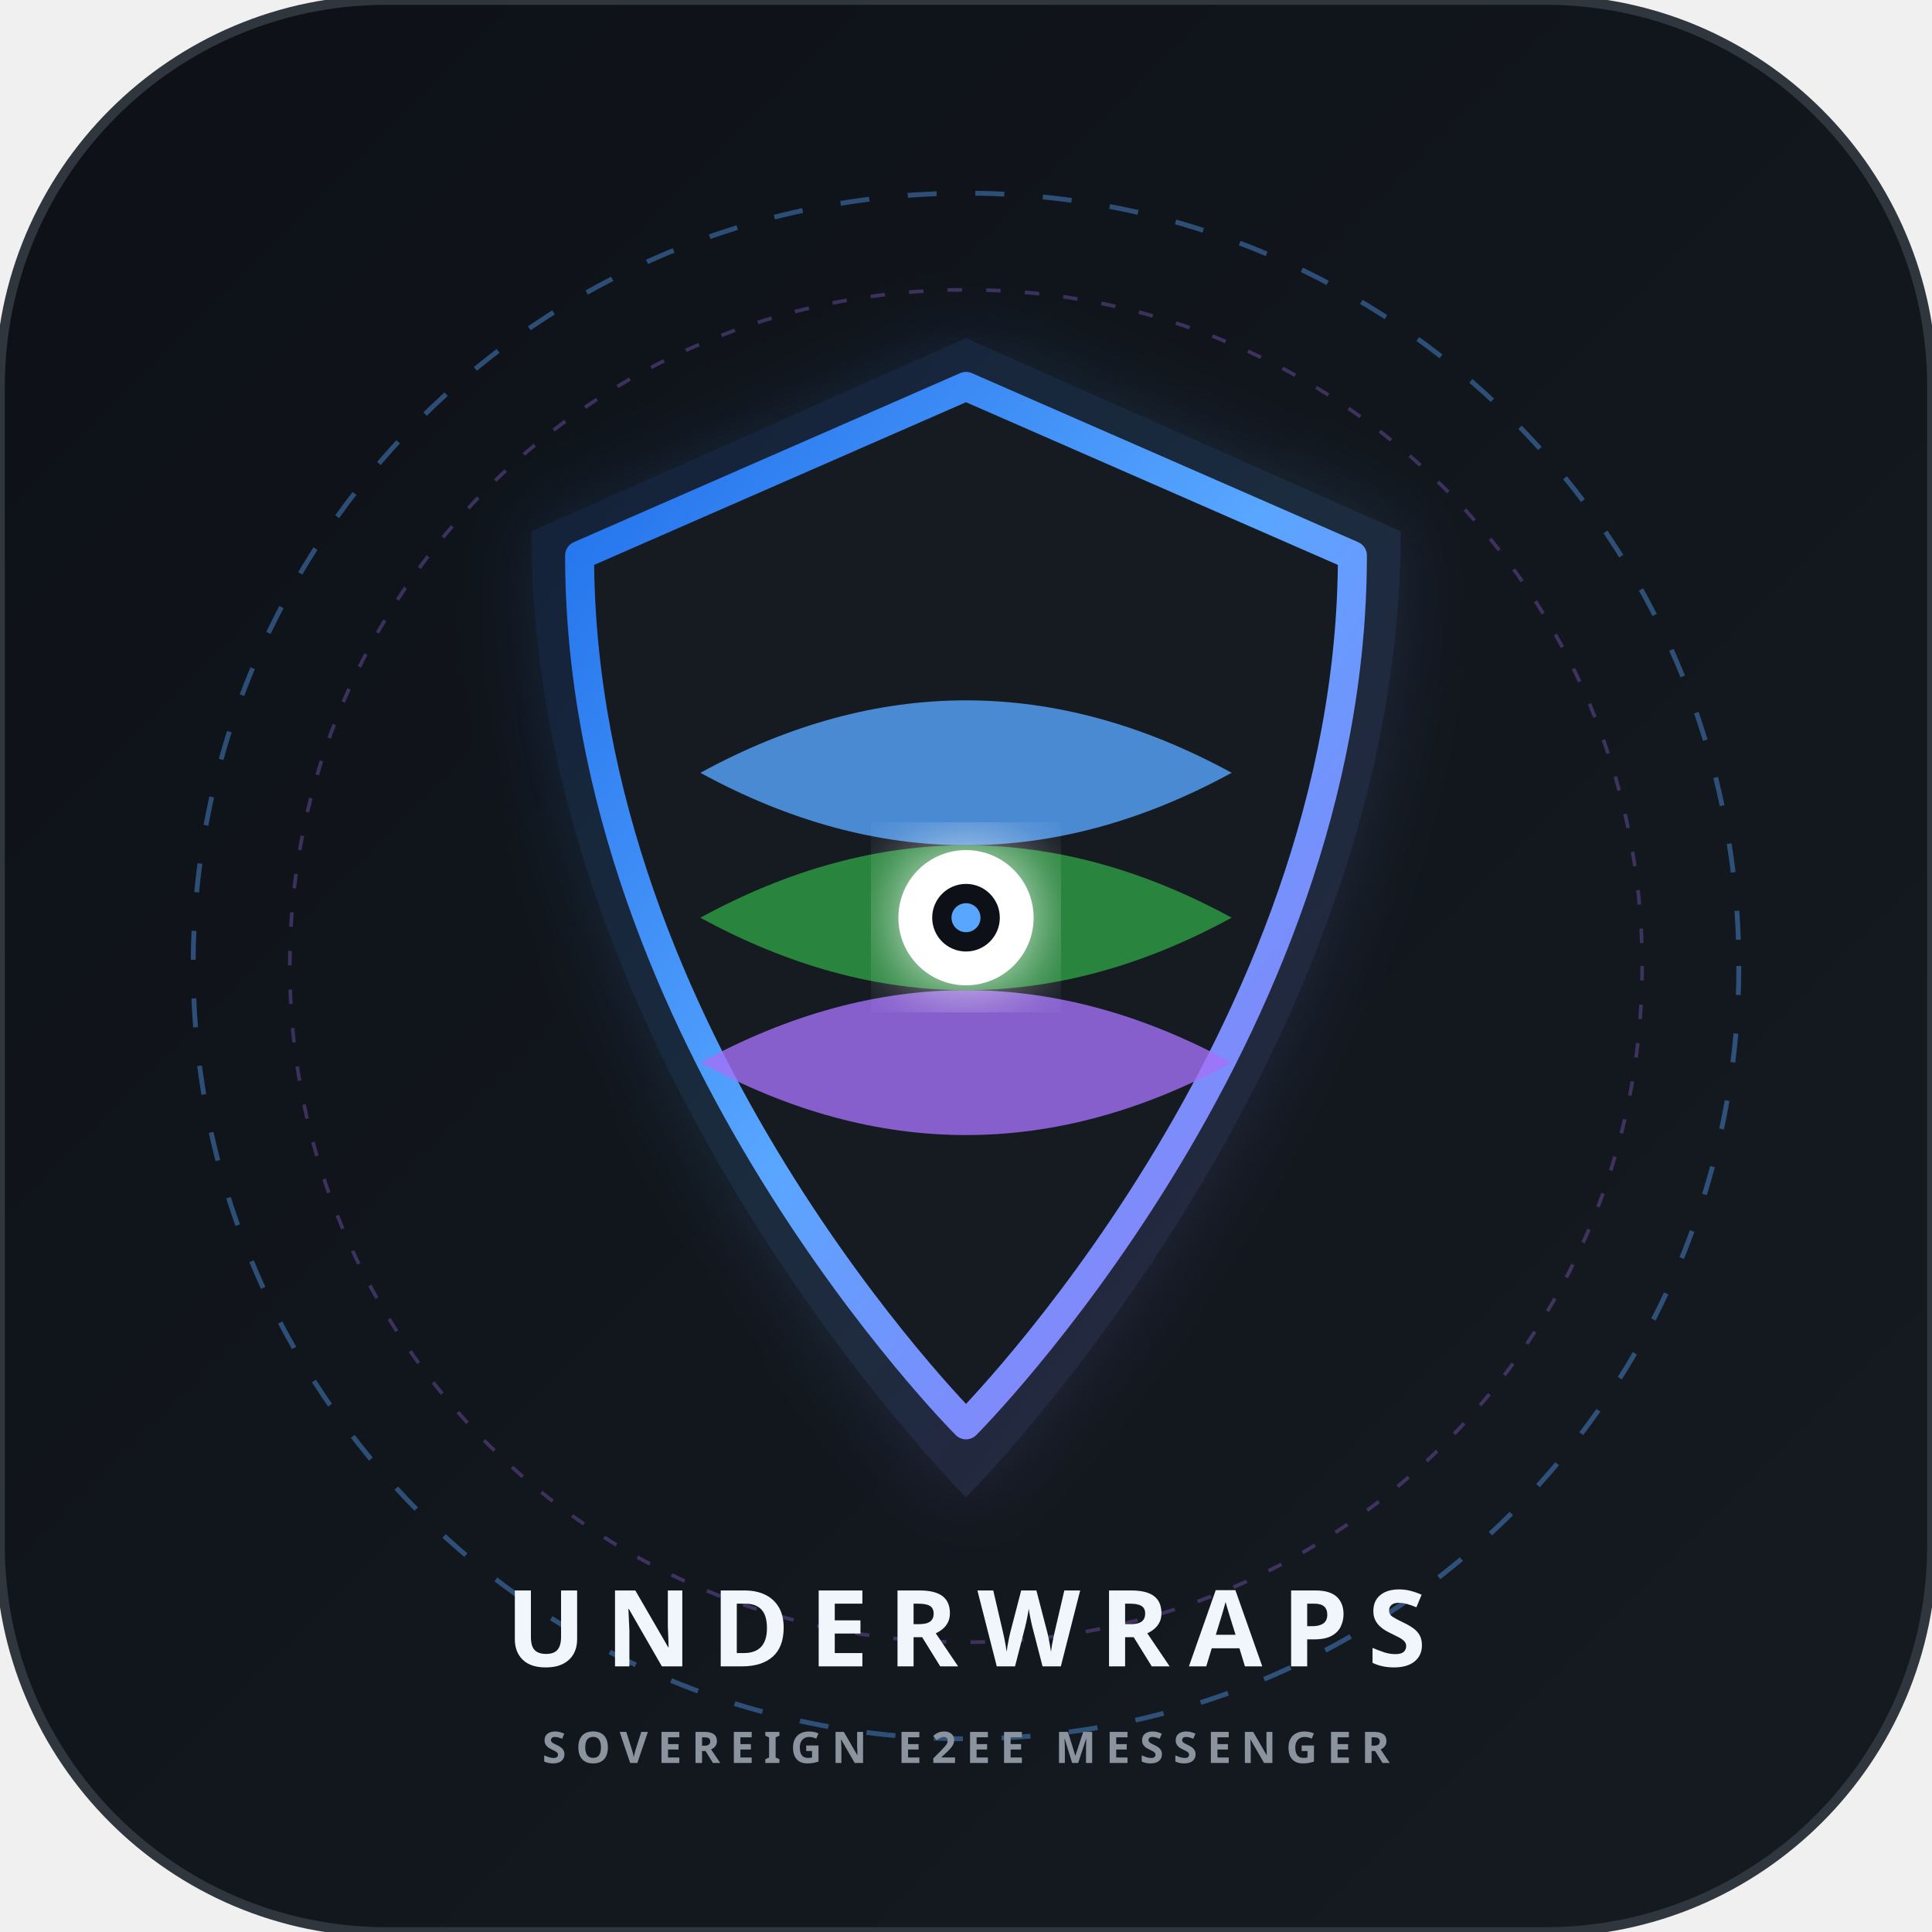
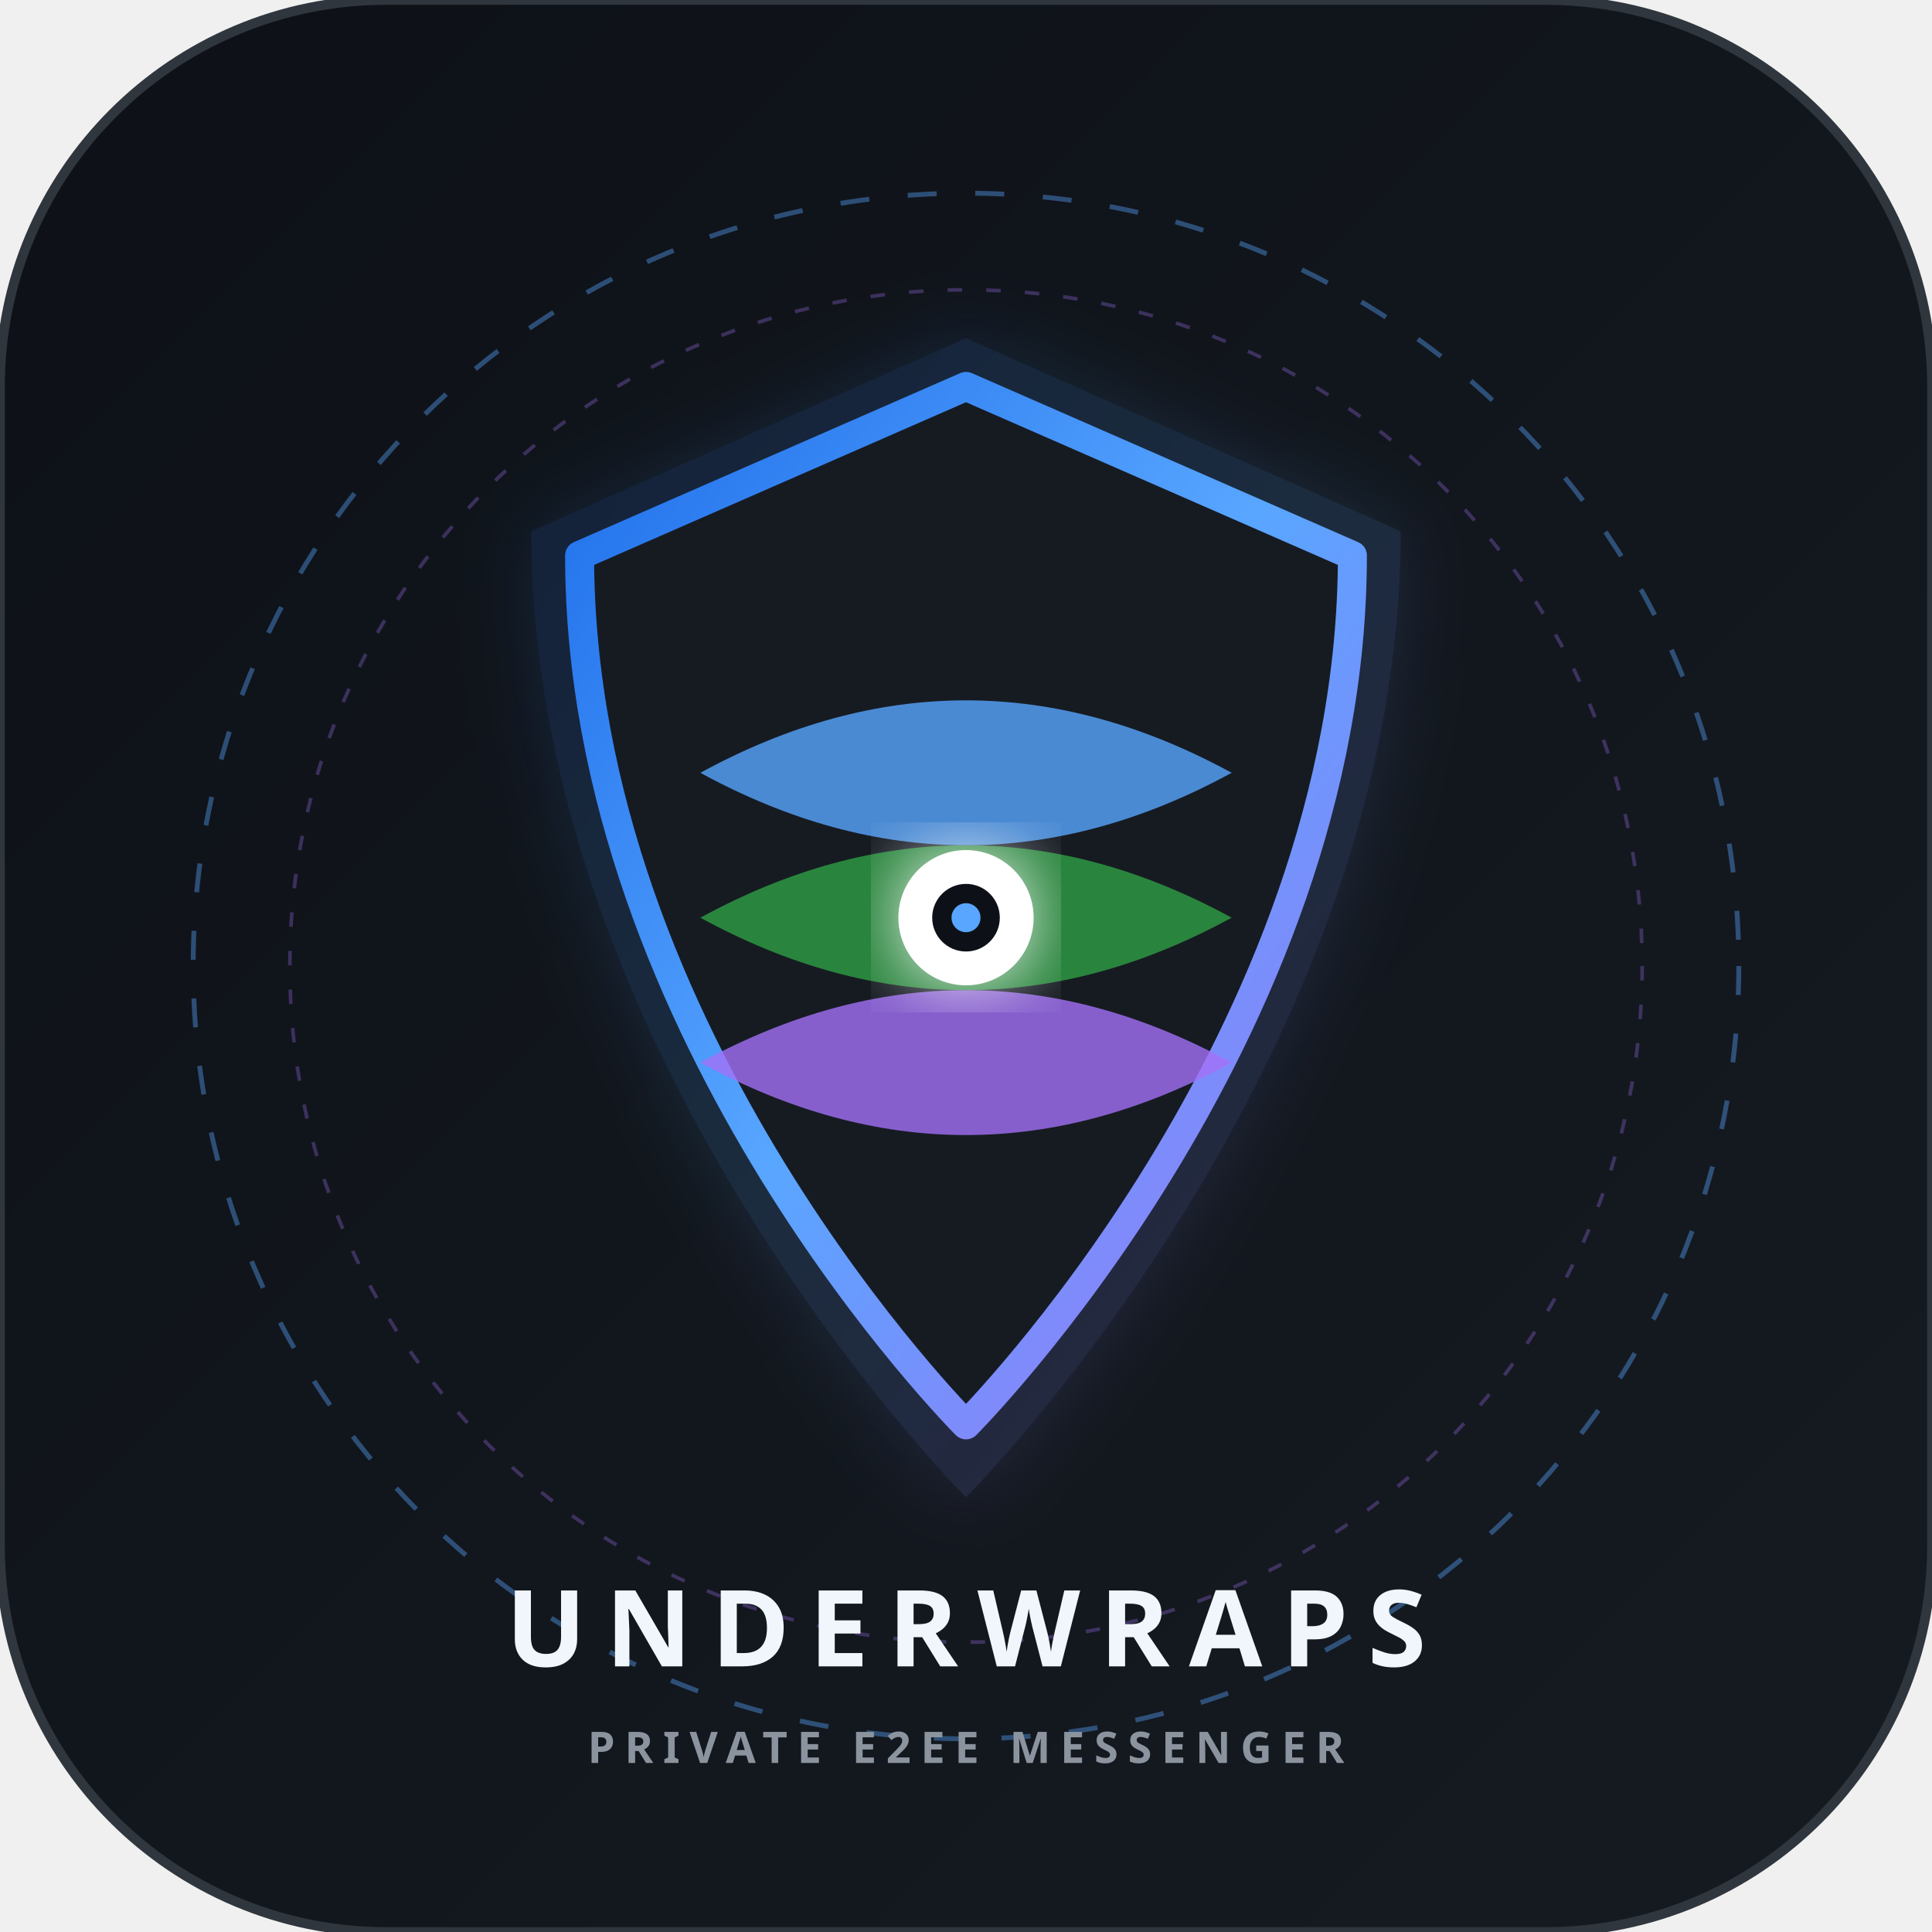
<svg xmlns="http://www.w3.org/2000/svg" viewBox="0 0 800 800" width="100%" height="100%">
  <defs>
    <linearGradient id="shieldGrad" x1="0%" y1="0%" x2="100%" y2="100%">
      <stop offset="0%" stop-color="#1f6feb" />
      <stop offset="50%" stop-color="#58a6ff" />
      <stop offset="100%" stop-color="#a371f7" />
    </linearGradient>
    <linearGradient id="darkBg" x1="0%" y1="0%" x2="100%" y2="100%">
      <stop offset="0%" stop-color="#0d1117" />
      <stop offset="100%" stop-color="#161b22" />
    </linearGradient>
    <filter id="glow" x="-20%" y="-20%" width="140%" height="140%">
      <feGaussianBlur stdDeviation="16" result="blur" />
      <feComposite in="SourceGraphic" in2="blur" operator="over" />
    </filter>
  </defs>
  <rect width="800" height="800" rx="160" fill="url(#darkBg)" stroke="#30363d" stroke-width="4" />
  <circle cx="400" cy="400" r="320" fill="none" stroke="#58a6ff" stroke-width="2" stroke-dasharray="12 16" opacity="0.4" />
  <circle cx="400" cy="400" r="280" fill="none" stroke="#a371f7" stroke-width="1.5" stroke-dasharray="6 10" opacity="0.3" />
  <path d="M400 140 L580 220 C580 440 400 620 400 620 C400 620 220 440 220 220 Z" fill="url(#shieldGrad)" opacity="0.15" filter="url(#glow)" />
  <path d="M400 160 L560 230 C560 430 400 590 400 590 C400 590 240 430 240 230 Z" fill="#161b22" stroke="url(#shieldGrad)" stroke-width="12" stroke-linejoin="round" />
  <path d="M290 320 Q400 260 510 320 Q400 380 290 320 Z" fill="#58a6ff" opacity="0.8" />
  <path d="M290 380 Q400 320 510 380 Q400 440 290 380 Z" fill="#2ea043" opacity="0.8" />
  <path d="M290 440 Q400 380 510 440 Q400 500 290 440 Z" fill="#a371f7" opacity="0.8" />
  <circle cx="400" cy="380" r="28" fill="#ffffff" filter="url(#glow)" />
  <circle cx="400" cy="380" r="14" fill="#0d1117" />
  <circle cx="400" cy="380" r="6" fill="#58a6ff" />
  <text x="400" y="690" text-anchor="middle" font-family="'Segoe UI', -apple-system, sans-serif" font-size="44" font-weight="900" fill="#f0f6fc" letter-spacing="8">UNDERWRAPS</text>
-   <text x="400" y="730" text-anchor="middle" font-family="'Segoe UI', -apple-system, sans-serif" font-size="18" font-weight="600" fill="#8b949e" letter-spacing="4">SOVEREIGN E2EE MESSENGER</text>
+   <text x="400" y="730" text-anchor="middle" font-family="'Segoe UI', -apple-system, sans-serif" font-size="18" font-weight="600" fill="#8b949e" letter-spacing="4">PRIVATE E2EE MESSENGER</text>
</svg>
